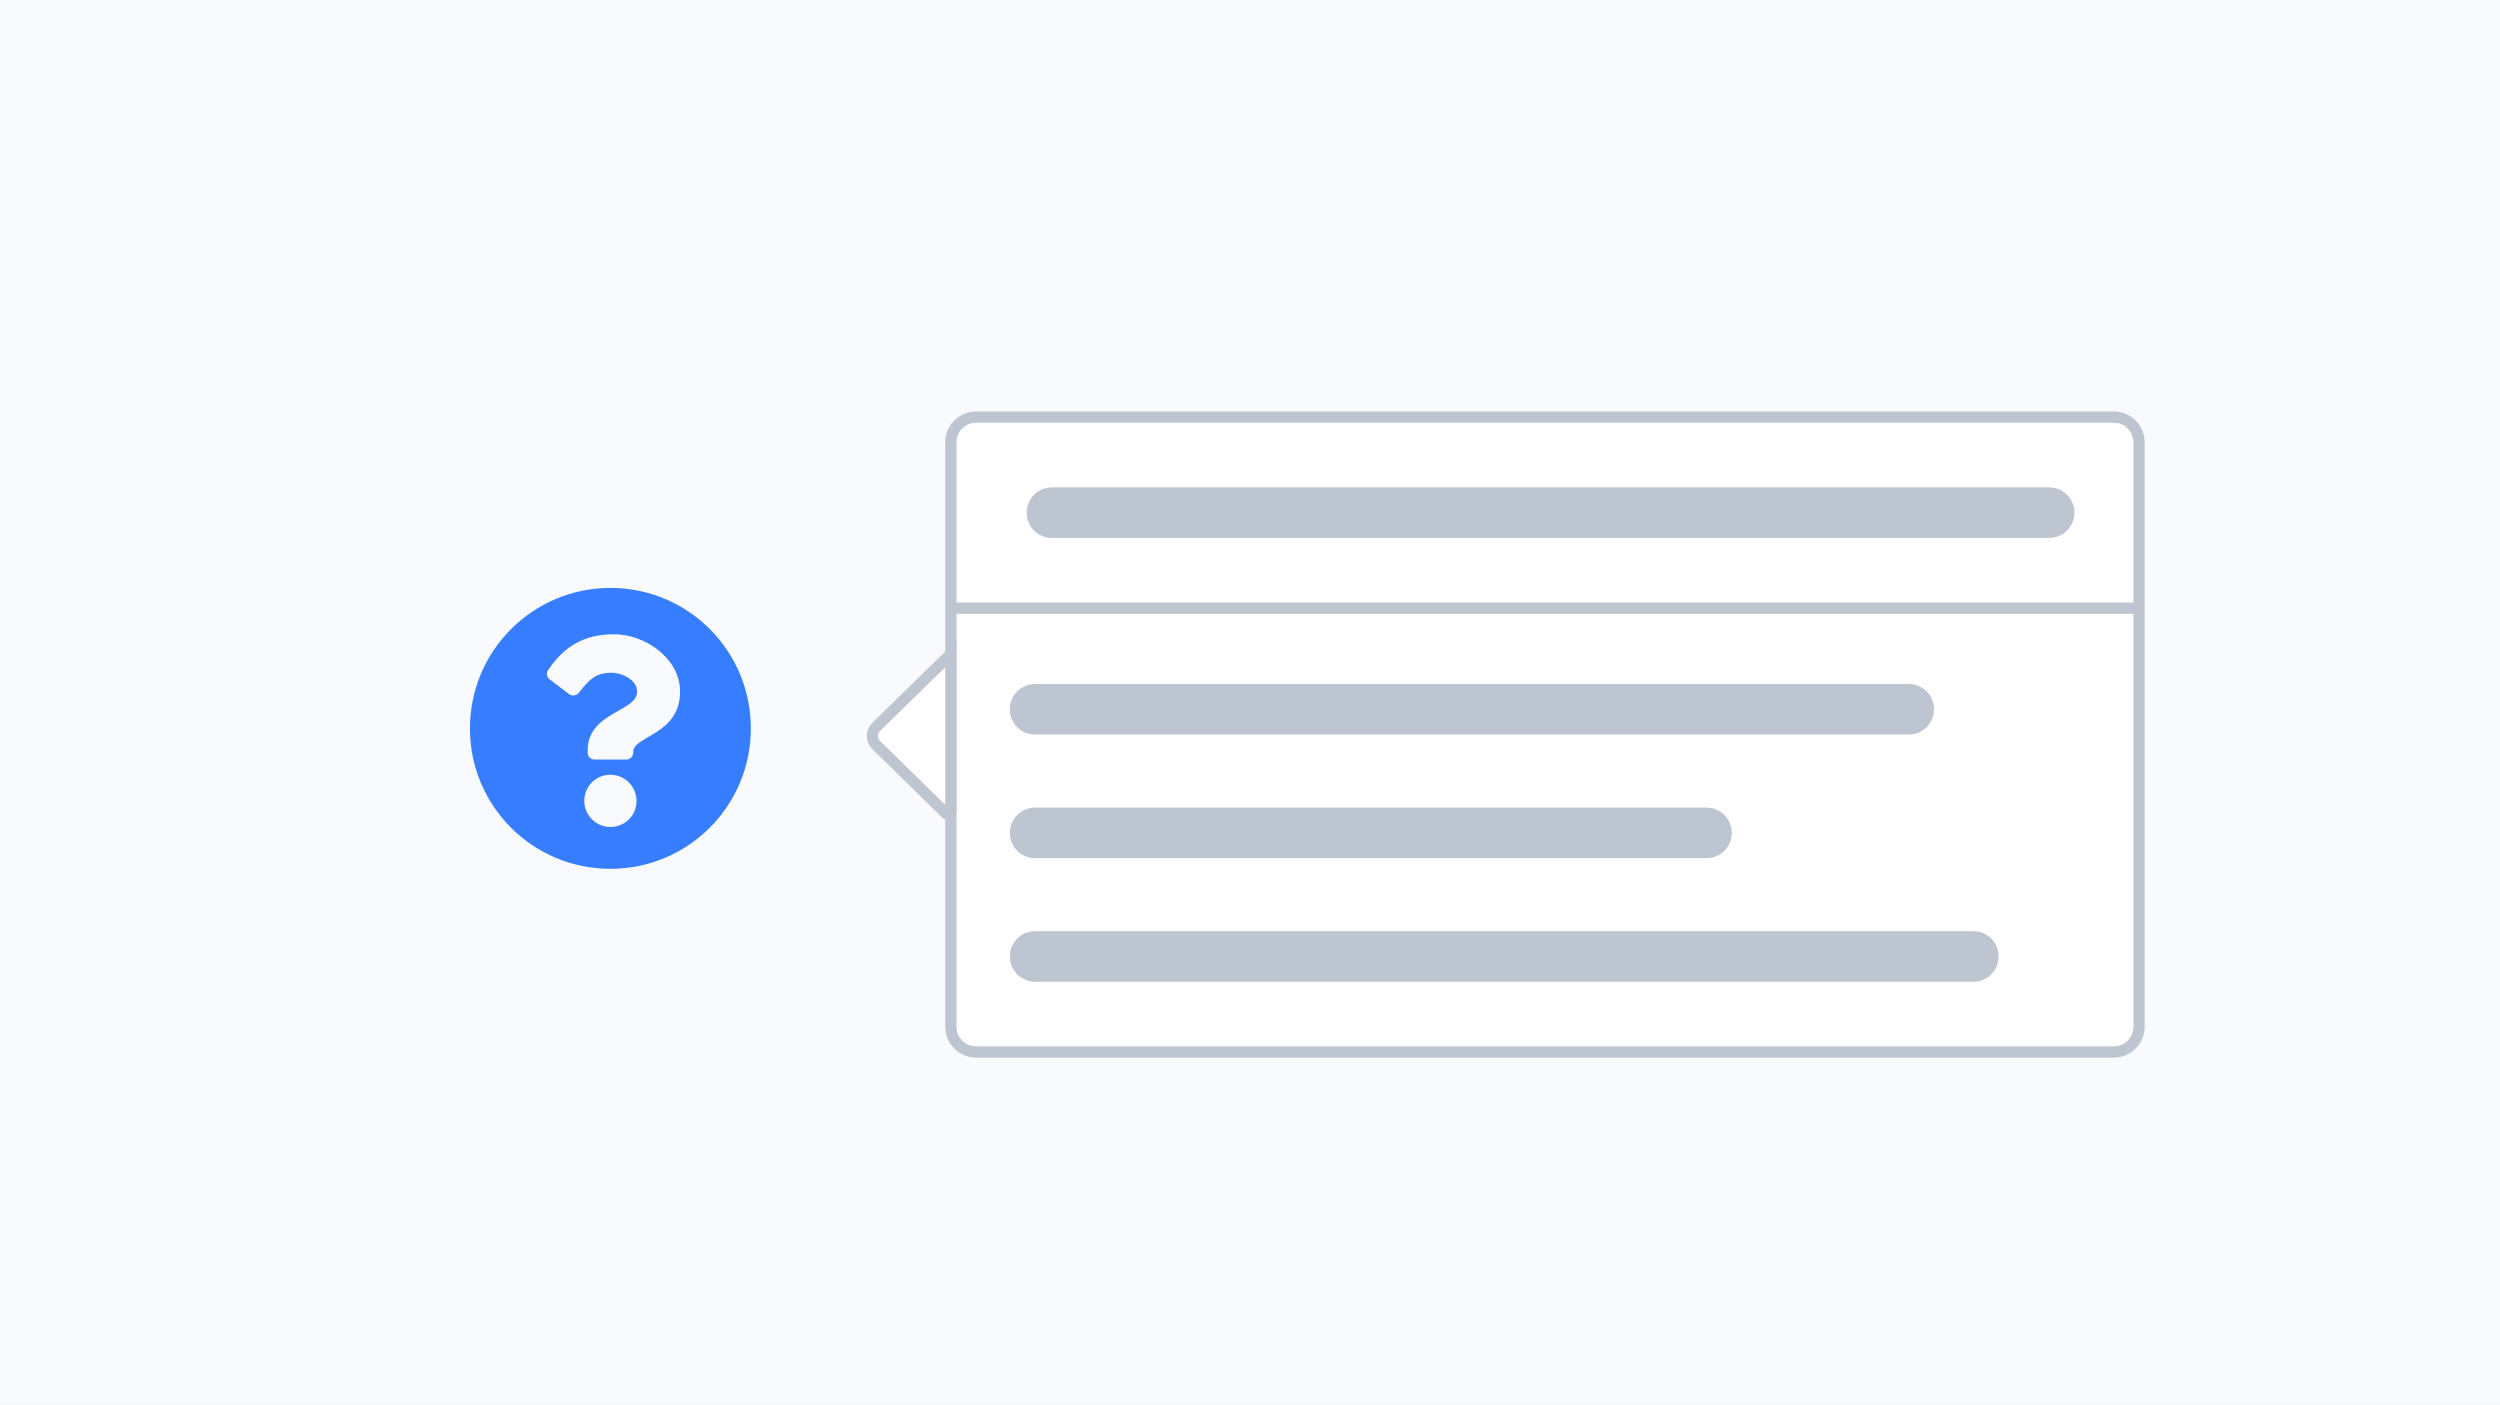
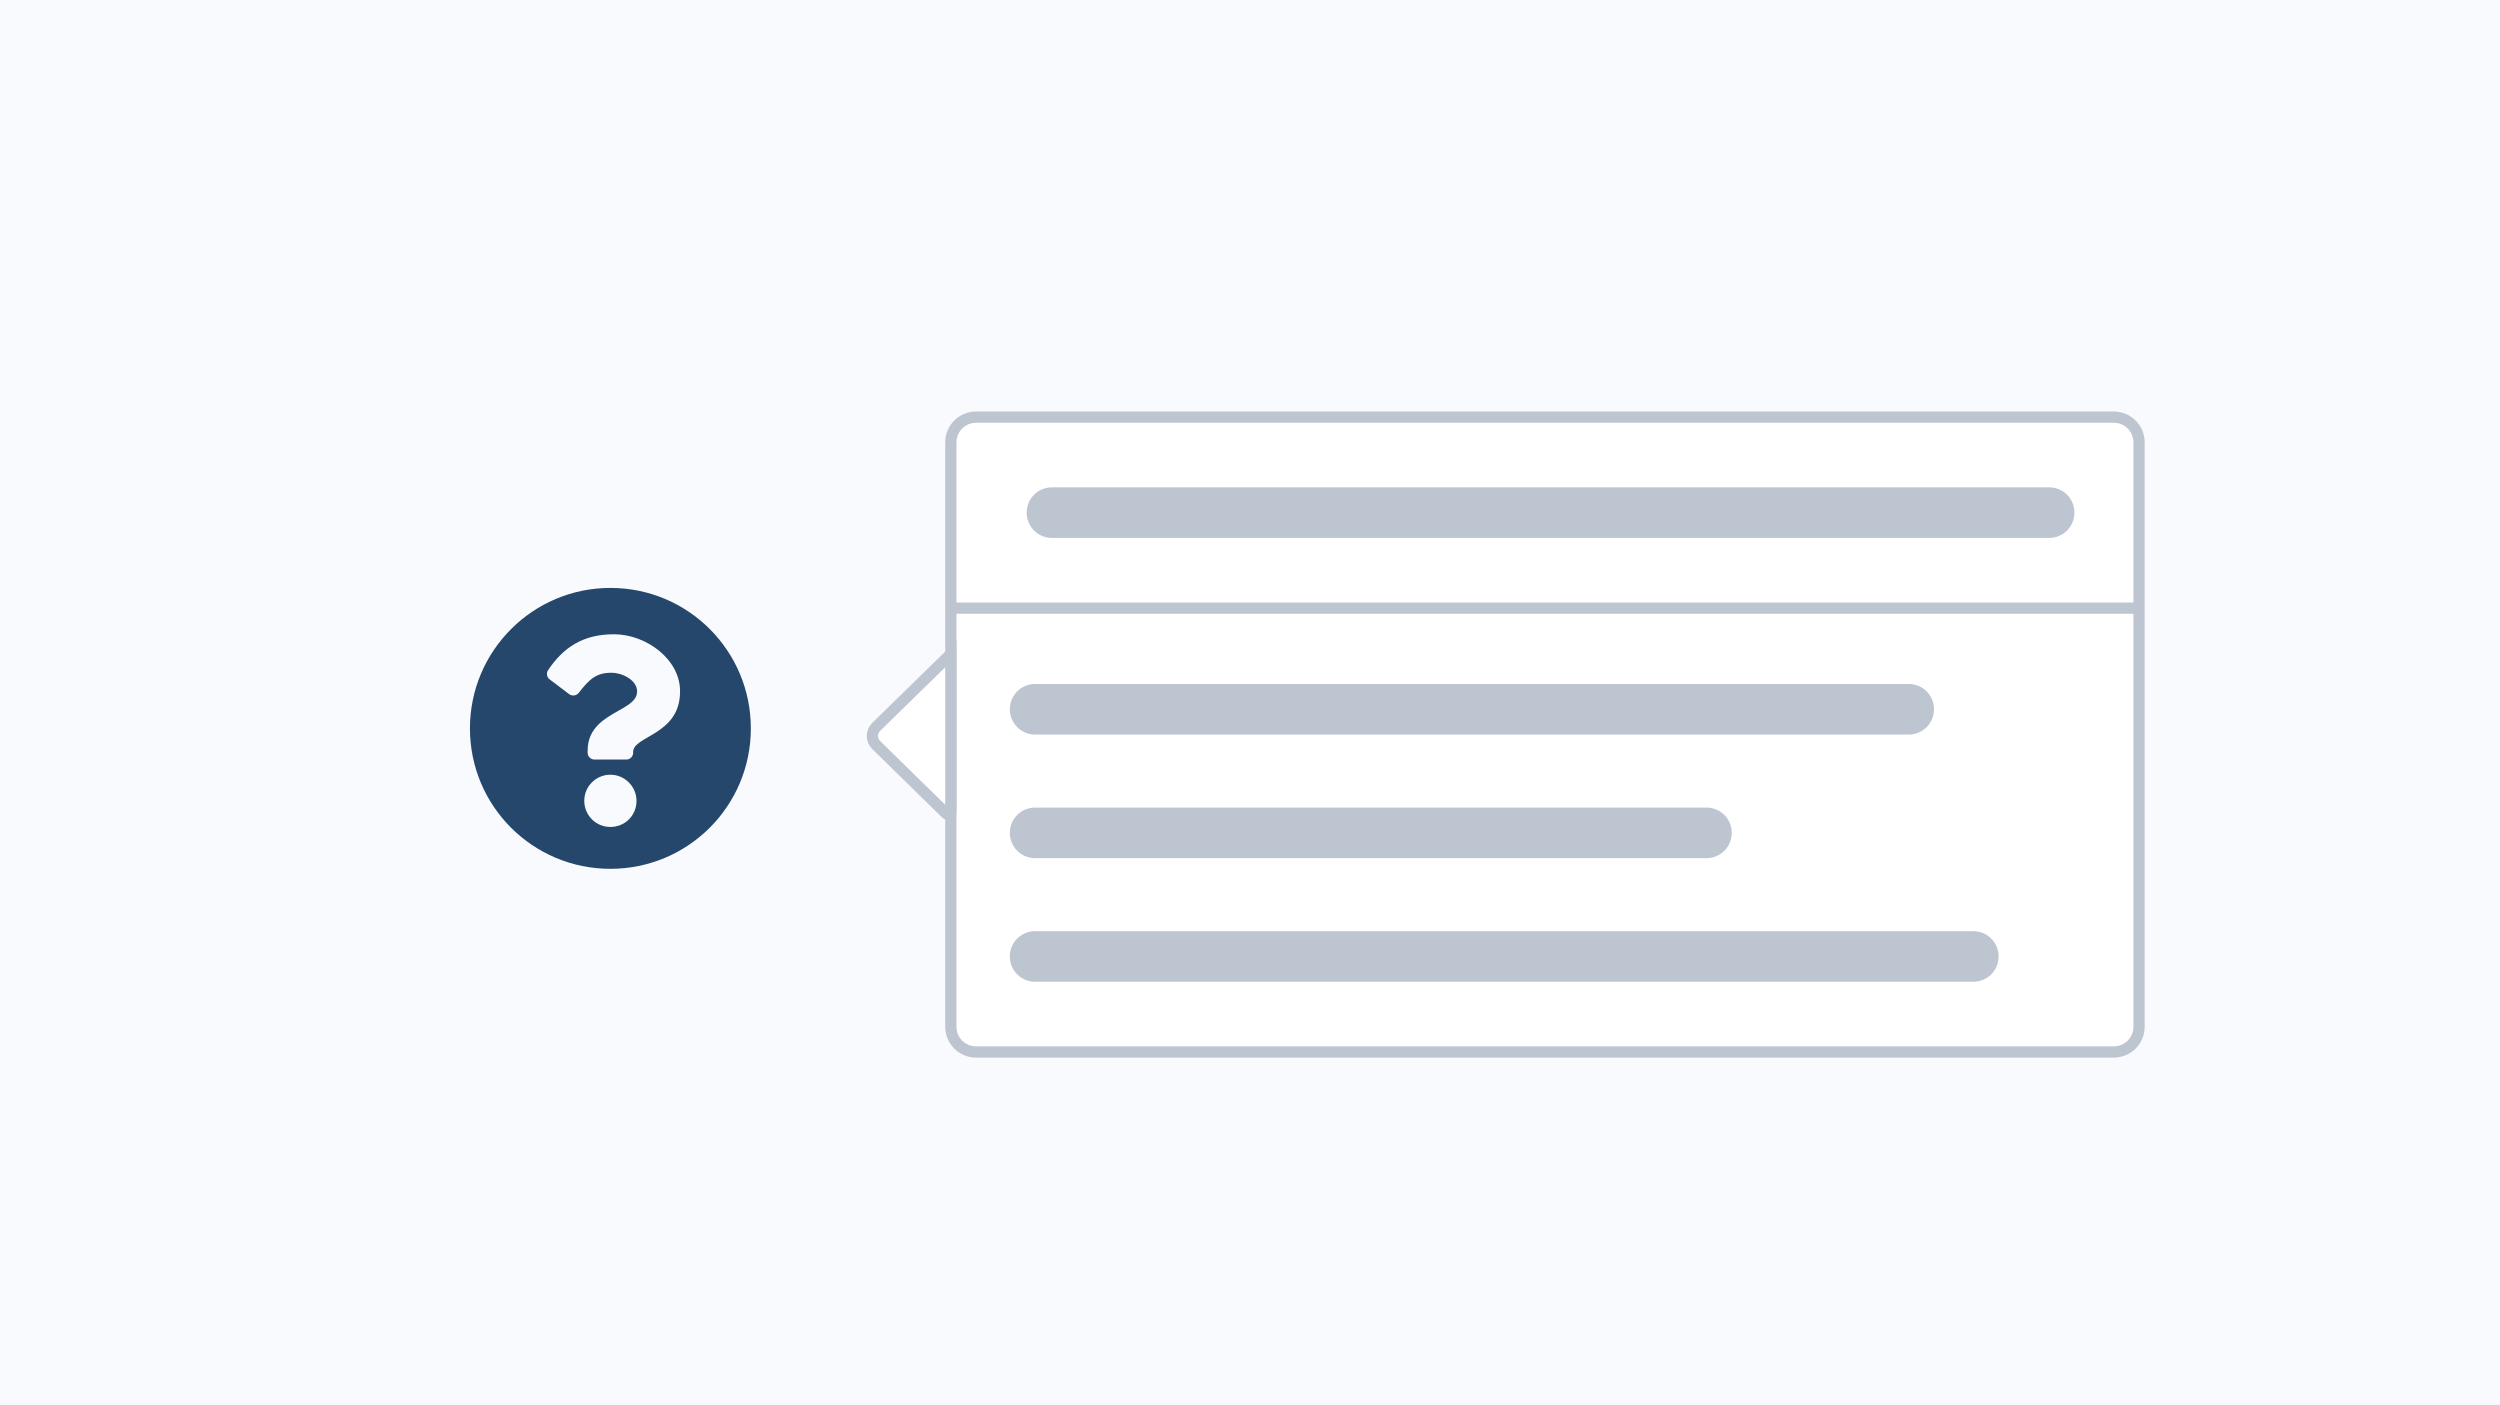
<svg xmlns="http://www.w3.org/2000/svg" width="890" height="500" viewBox="0 0 890 500" fill="none">
  <path d="M890 0H0V500H890V0Z" fill="#F8FAFD" />
-   <path d="M267.3 259.3C267.3 287 244.9 309.3 217.3 309.3C189.7 309.3 167.3 287 167.3 259.3C167.3 231.7 189.7 209.3 217.3 209.3C245 209.3 267.3 231.7 267.3 259.3ZM218.6 225.8C207.6 225.8 200.6 230.4 195.1 238.6C194.4 239.6 194.7 241.1 195.6 241.8L202.6 247.1C203.6 247.9 205.2 247.7 206 246.7C209.6 242.1 212 239.5 217.6 239.5C221.7 239.5 226.8 242.2 226.8 246.1C226.8 249.1 224.3 250.7 220.2 253C215.5 255.7 209.2 259 209.2 267.2V268C209.2 269.3 210.3 270.4 211.6 270.4H223C224.3 270.4 225.4 269.3 225.4 268V267.7C225.4 261.9 242.1 261.7 242.1 246.2C242.2 234.7 230 225.8 218.6 225.8ZM217.3 275.8C212.2 275.8 208 279.9 208 285.1C208 290.2 212.1 294.4 217.3 294.4C222.5 294.4 226.6 290.3 226.6 285.1C226.6 280 222.4 275.8 217.3 275.8Z" fill="#377dff" />
+   <path d="M267.3 259.3C267.3 287 244.9 309.3 217.3 309.3C189.7 309.3 167.3 287 167.3 259.3C167.3 231.7 189.7 209.3 217.3 209.3C245 209.3 267.3 231.7 267.3 259.3ZM218.6 225.8C207.6 225.8 200.6 230.4 195.1 238.6C194.4 239.6 194.7 241.1 195.6 241.8L202.6 247.1C203.6 247.9 205.2 247.7 206 246.7C209.6 242.1 212 239.5 217.6 239.5C221.7 239.5 226.8 242.2 226.8 246.1C226.8 249.1 224.3 250.7 220.2 253C215.5 255.7 209.2 259 209.2 267.2V268C209.2 269.3 210.3 270.4 211.6 270.4H223C224.3 270.4 225.4 269.3 225.4 268V267.7C225.4 261.9 242.1 261.7 242.1 246.2C242.2 234.7 230 225.8 218.6 225.8ZM217.3 275.8C212.2 275.8 208 279.9 208 285.1C208 290.2 212.1 294.4 217.3 294.4C222.5 294.4 226.6 290.3 226.6 285.1C226.6 280 222.4 275.8 217.3 275.8Z" fill="#25476C" />
  <path d="M347.5 148.5H752.5C757.5 148.5 761.5 152.5 761.5 157.5V365.5C761.5 370.5 757.5 374.5 752.5 374.5H347.5C342.5 374.5 338.5 370.5 338.5 365.5V157.5C338.5 152.5 342.5 148.5 347.5 148.5Z" fill="white" stroke="#BDC5D1" stroke-width="4" />
  <path d="M339.5 216.5H762.3" stroke="#BDC5D1" stroke-width="4" />
  <path d="M374.5 173.5H729.5C734.5 173.5 738.5 177.5 738.5 182.5C738.5 187.5 734.5 191.5 729.5 191.5H374.5C369.5 191.5 365.5 187.5 365.5 182.5C365.5 177.5 369.5 173.5 374.5 173.5Z" fill="#BDC5D1" />
  <path d="M368.5 243.5H679.5C684.5 243.5 688.5 247.5 688.5 252.5C688.5 257.5 684.5 261.5 679.5 261.5H368.5C363.5 261.5 359.5 257.5 359.5 252.5C359.5 247.5 363.5 243.5 368.5 243.5Z" fill="#BDC5D1" />
  <path d="M368.5 287.5H607.5C612.5 287.5 616.5 291.5 616.5 296.5C616.5 301.5 612.5 305.5 607.5 305.5H368.5C363.5 305.5 359.5 301.5 359.5 296.5C359.5 291.5 363.5 287.5 368.5 287.5Z" fill="#BDC5D1" />
  <path d="M368.5 331.5H702.5C707.5 331.5 711.5 335.5 711.5 340.5C711.5 345.5 707.5 349.5 702.5 349.5H368.5C363.5 349.5 359.5 345.5 359.5 340.5C359.5 335.5 363.5 331.5 368.5 331.5Z" fill="#BDC5D1" />
  <path d="M312 258.7L338.5 232.8V288.9C338.5 289.8 337.4 290.2 336.8 289.6L312 265.3C310.1 263.5 310.1 260.5 312 258.7Z" fill="white" stroke="#BDC5D1" stroke-width="4" />
</svg>
